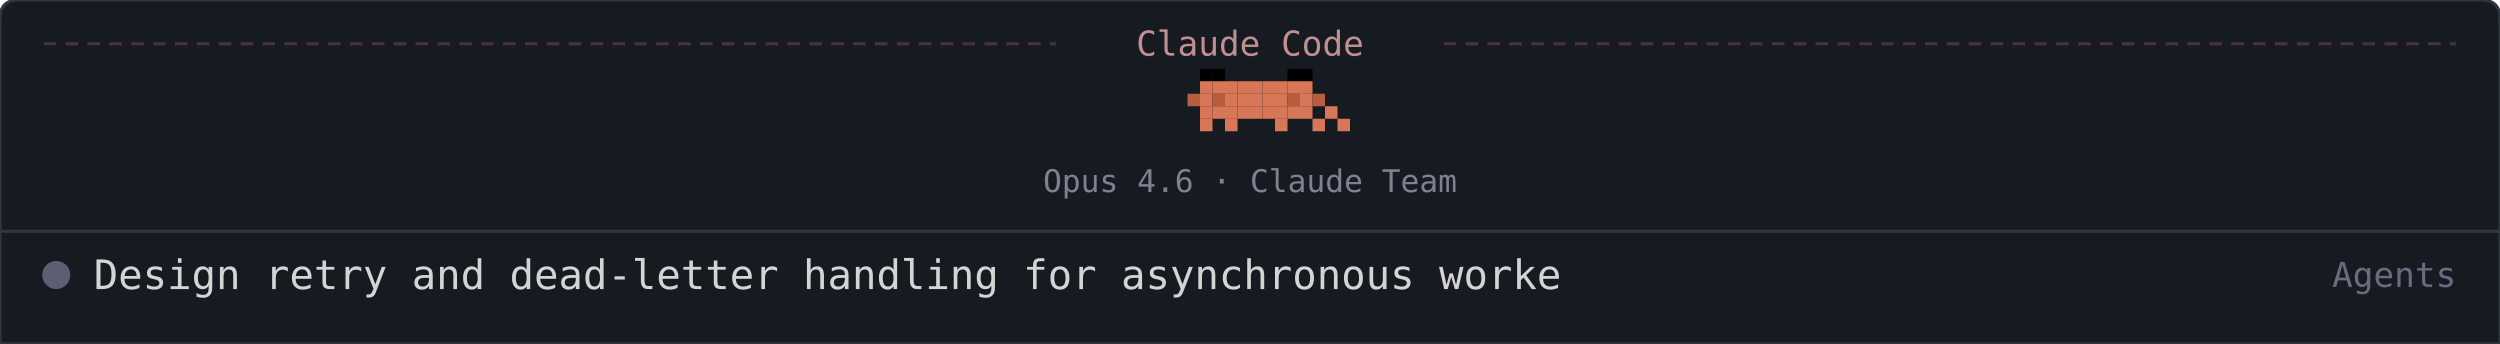
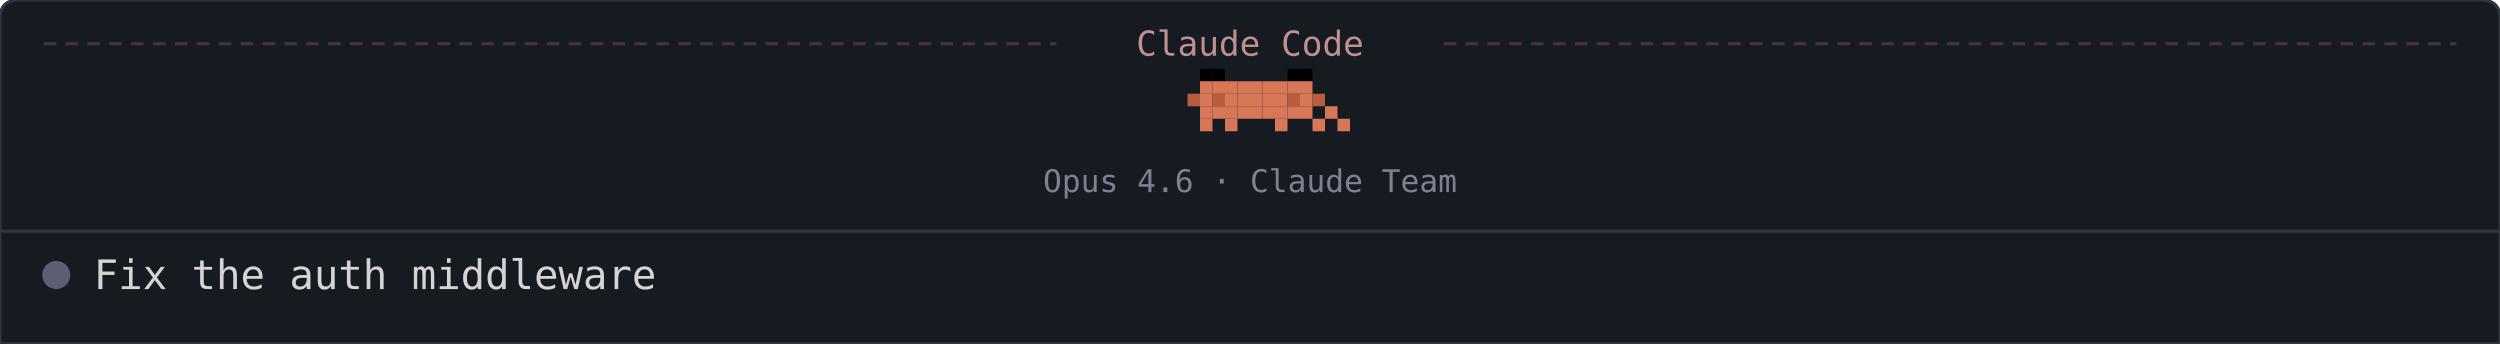
- <svg xmlns="http://www.w3.org/2000/svg" viewBox="0 0 800 110" role="img" aria-label="Design retry and dead-letter handling for asynchronous worke">
+ <svg xmlns="http://www.w3.org/2000/svg" viewBox="0 0 800 110" role="img" aria-label="Fix the auth middleware">
  <path d="M0,6 Q0,0 6,0 L794,0 Q800,0 800,6 L800,110 L0,110 Z" fill="#161b22" stroke="#30363d" stroke-width="1" />
  <line x1="14" y1="14" x2="338" y2="14" stroke="#4a3040" stroke-dasharray="4,3" />
  <text x="400" y="14" fill="#c09090" font-family="'JetBrains Mono','Fira Code',monospace" font-size="11" font-weight="400" dominant-baseline="central" text-anchor="middle">Claude Code</text>
  <line x1="462" y1="14" x2="786" y2="14" stroke="#4a3040" stroke-dasharray="4,3" />
  <rect x="384" y="22" width="4" height="4" fill="#000000" />
  <rect x="388" y="22" width="4" height="4" fill="#000000" />
  <rect x="412" y="22" width="4" height="4" fill="#000000" />
  <rect x="416" y="22" width="4" height="4" fill="#000000" />
  <rect x="384" y="26" width="4" height="4" fill="#D77757" />
  <rect x="388" y="26" width="4" height="4" fill="#D77757" />
  <rect x="392" y="26" width="4" height="4" fill="#D77757" />
  <rect x="396" y="26" width="4" height="4" fill="#D77757" />
  <rect x="400" y="26" width="4" height="4" fill="#D77757" />
  <rect x="404" y="26" width="4" height="4" fill="#D77757" />
  <rect x="408" y="26" width="4" height="4" fill="#D77757" />
  <rect x="412" y="26" width="4" height="4" fill="#D77757" />
  <rect x="416" y="26" width="4" height="4" fill="#D77757" />
  <rect x="380" y="30" width="4" height="4" fill="#B85E3E" />
  <rect x="384" y="30" width="4" height="4" fill="#D77757" />
  <rect x="388" y="30" width="4" height="4" fill="#B85E3E" />
  <rect x="392" y="30" width="4" height="4" fill="#D77757" />
  <rect x="396" y="30" width="4" height="4" fill="#D77757" />
  <rect x="400" y="30" width="4" height="4" fill="#D77757" />
  <rect x="404" y="30" width="4" height="4" fill="#D77757" />
  <rect x="408" y="30" width="4" height="4" fill="#D77757" />
  <rect x="412" y="30" width="4" height="4" fill="#B85E3E" />
  <rect x="416" y="30" width="4" height="4" fill="#D77757" />
  <rect x="420" y="30" width="4" height="4" fill="#B85E3E" />
  <rect x="384" y="34" width="4" height="4" fill="#D77757" />
  <rect x="388" y="34" width="4" height="4" fill="#D77757" />
  <rect x="392" y="34" width="4" height="4" fill="#D77757" />
  <rect x="396" y="34" width="4" height="4" fill="#D77757" />
  <rect x="400" y="34" width="4" height="4" fill="#D77757" />
  <rect x="404" y="34" width="4" height="4" fill="#D77757" />
  <rect x="408" y="34" width="4" height="4" fill="#D77757" />
  <rect x="412" y="34" width="4" height="4" fill="#D77757" />
  <rect x="416" y="34" width="4" height="4" fill="#D77757" />
  <rect x="424" y="34" width="4" height="4" fill="#D77757" />
  <rect x="384" y="38" width="4" height="4" fill="#D77757" />
  <rect x="392" y="38" width="4" height="4" fill="#D77757" />
  <rect x="408" y="38" width="4" height="4" fill="#D77757" />
  <rect x="420" y="38" width="4" height="4" fill="#D77757" />
  <rect x="428" y="38" width="4" height="4" fill="#D77757" />
  <text x="400" y="58" fill="#808090" font-family="'JetBrains Mono','Fira Code',monospace" font-size="10" font-weight="400" dominant-baseline="central" text-anchor="middle">Opus 4.6 · Claude Team</text>
  <line x1="0" y1="74" x2="800" y2="74" stroke="#30363d" />
  <circle cx="18" cy="88" r="4.5" fill="#7b7b95" opacity="0.7" />
-   <text x="30" y="88" fill="#d4d4d4" font-family="'JetBrains Mono','Fira Code',monospace" font-size="13" font-weight="400" dominant-baseline="central">Design retry and dead-letter handling for asynchronous worke</text>
-   <text x="786" y="88" fill="#6b6b80" font-family="'JetBrains Mono','Fira Code',monospace" font-size="11" font-weight="400" dominant-baseline="central" text-anchor="end">Agents</text>
+   <text x="30" y="88" fill="#d4d4d4" font-family="'JetBrains Mono','Fira Code',monospace" font-size="13" font-weight="400" dominant-baseline="central">Fix the auth middleware</text>
</svg>
